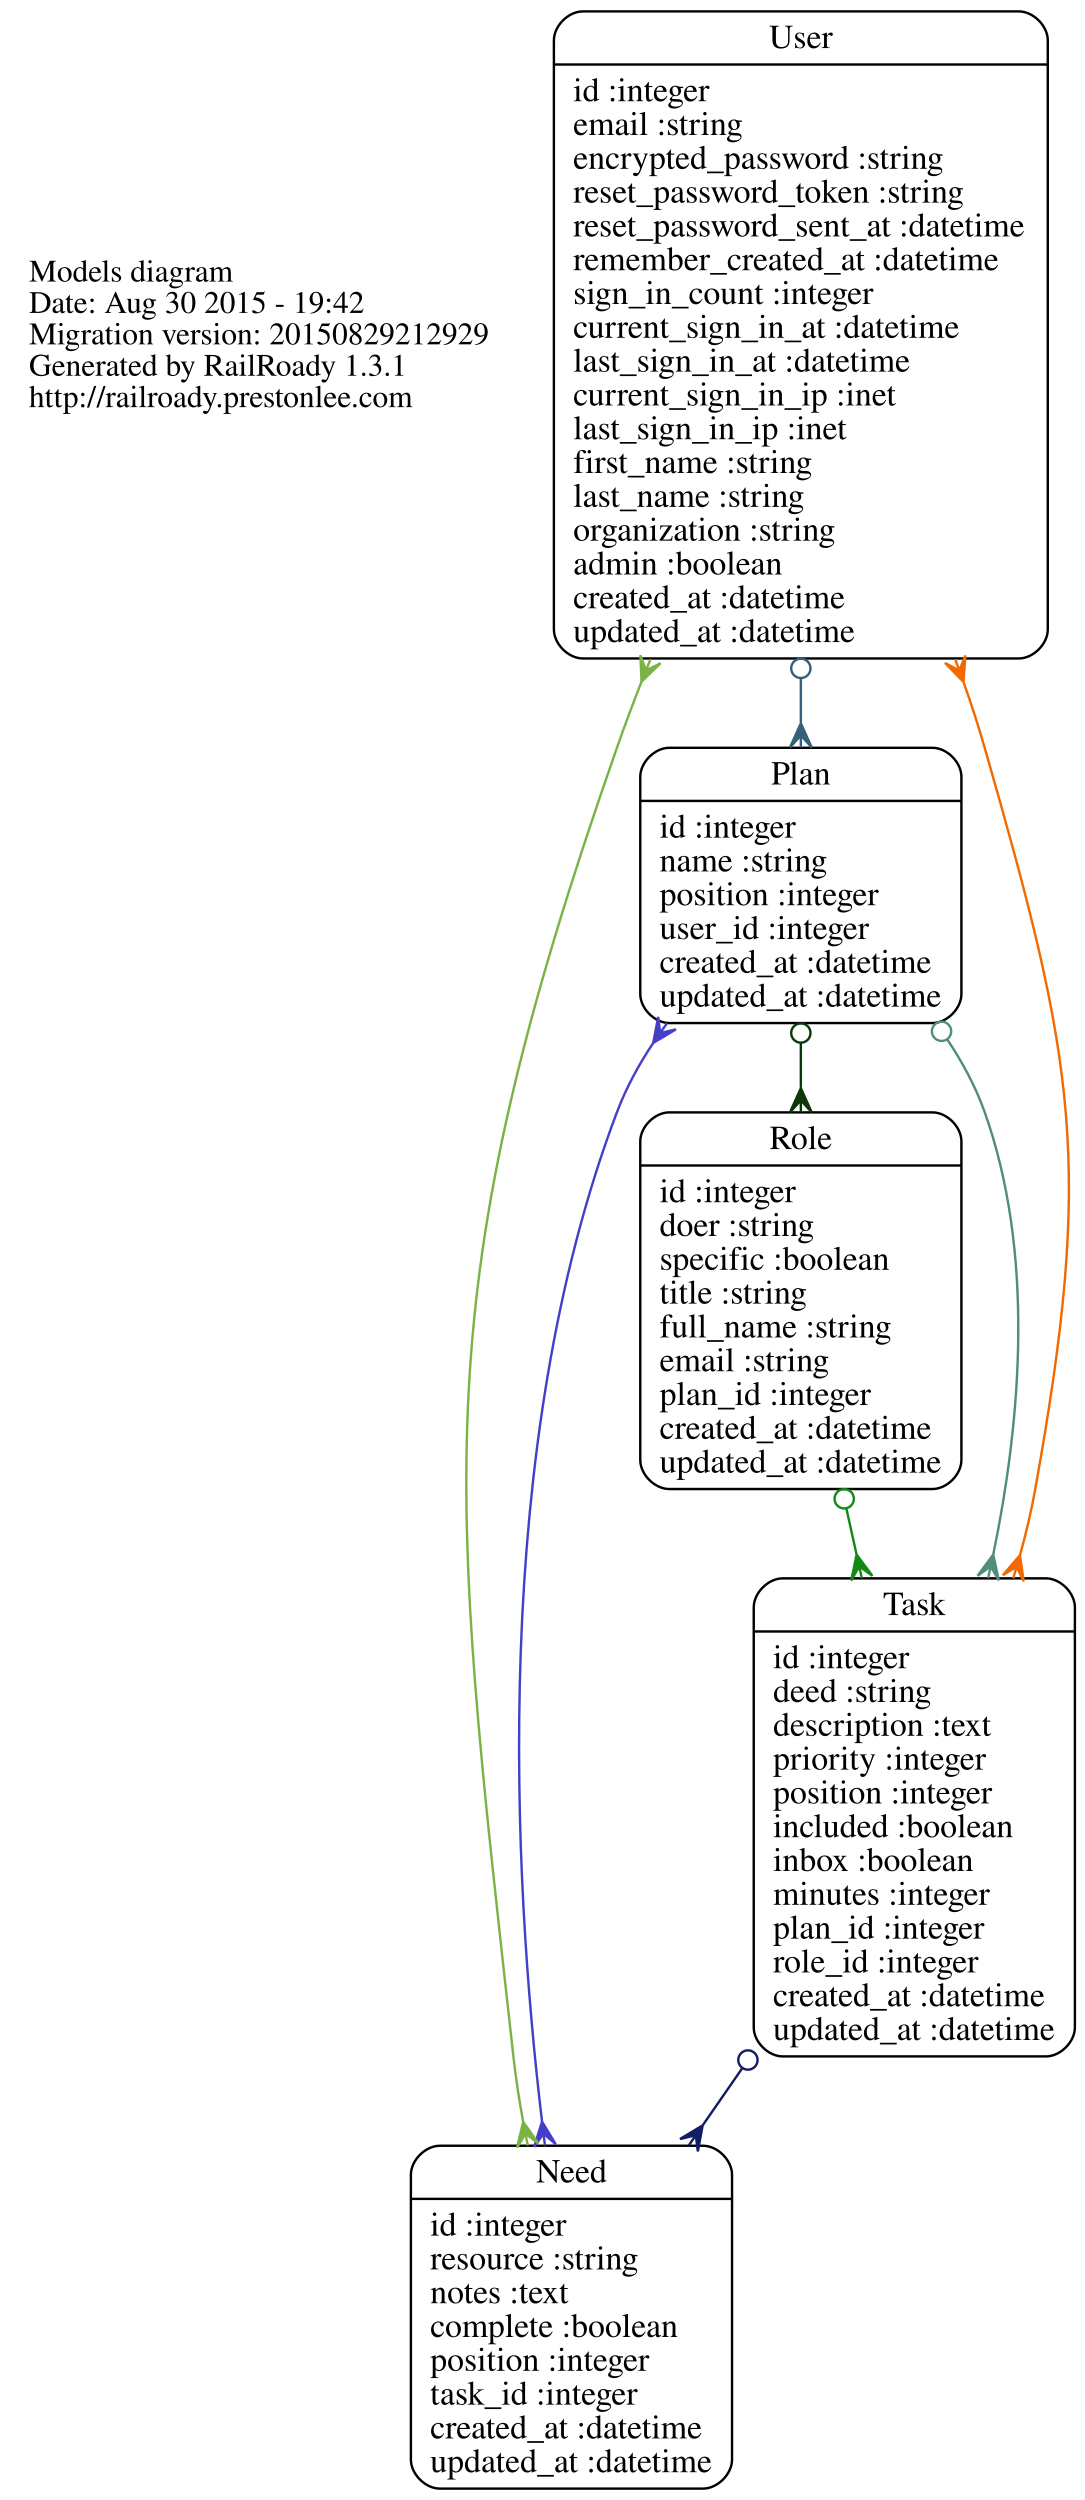
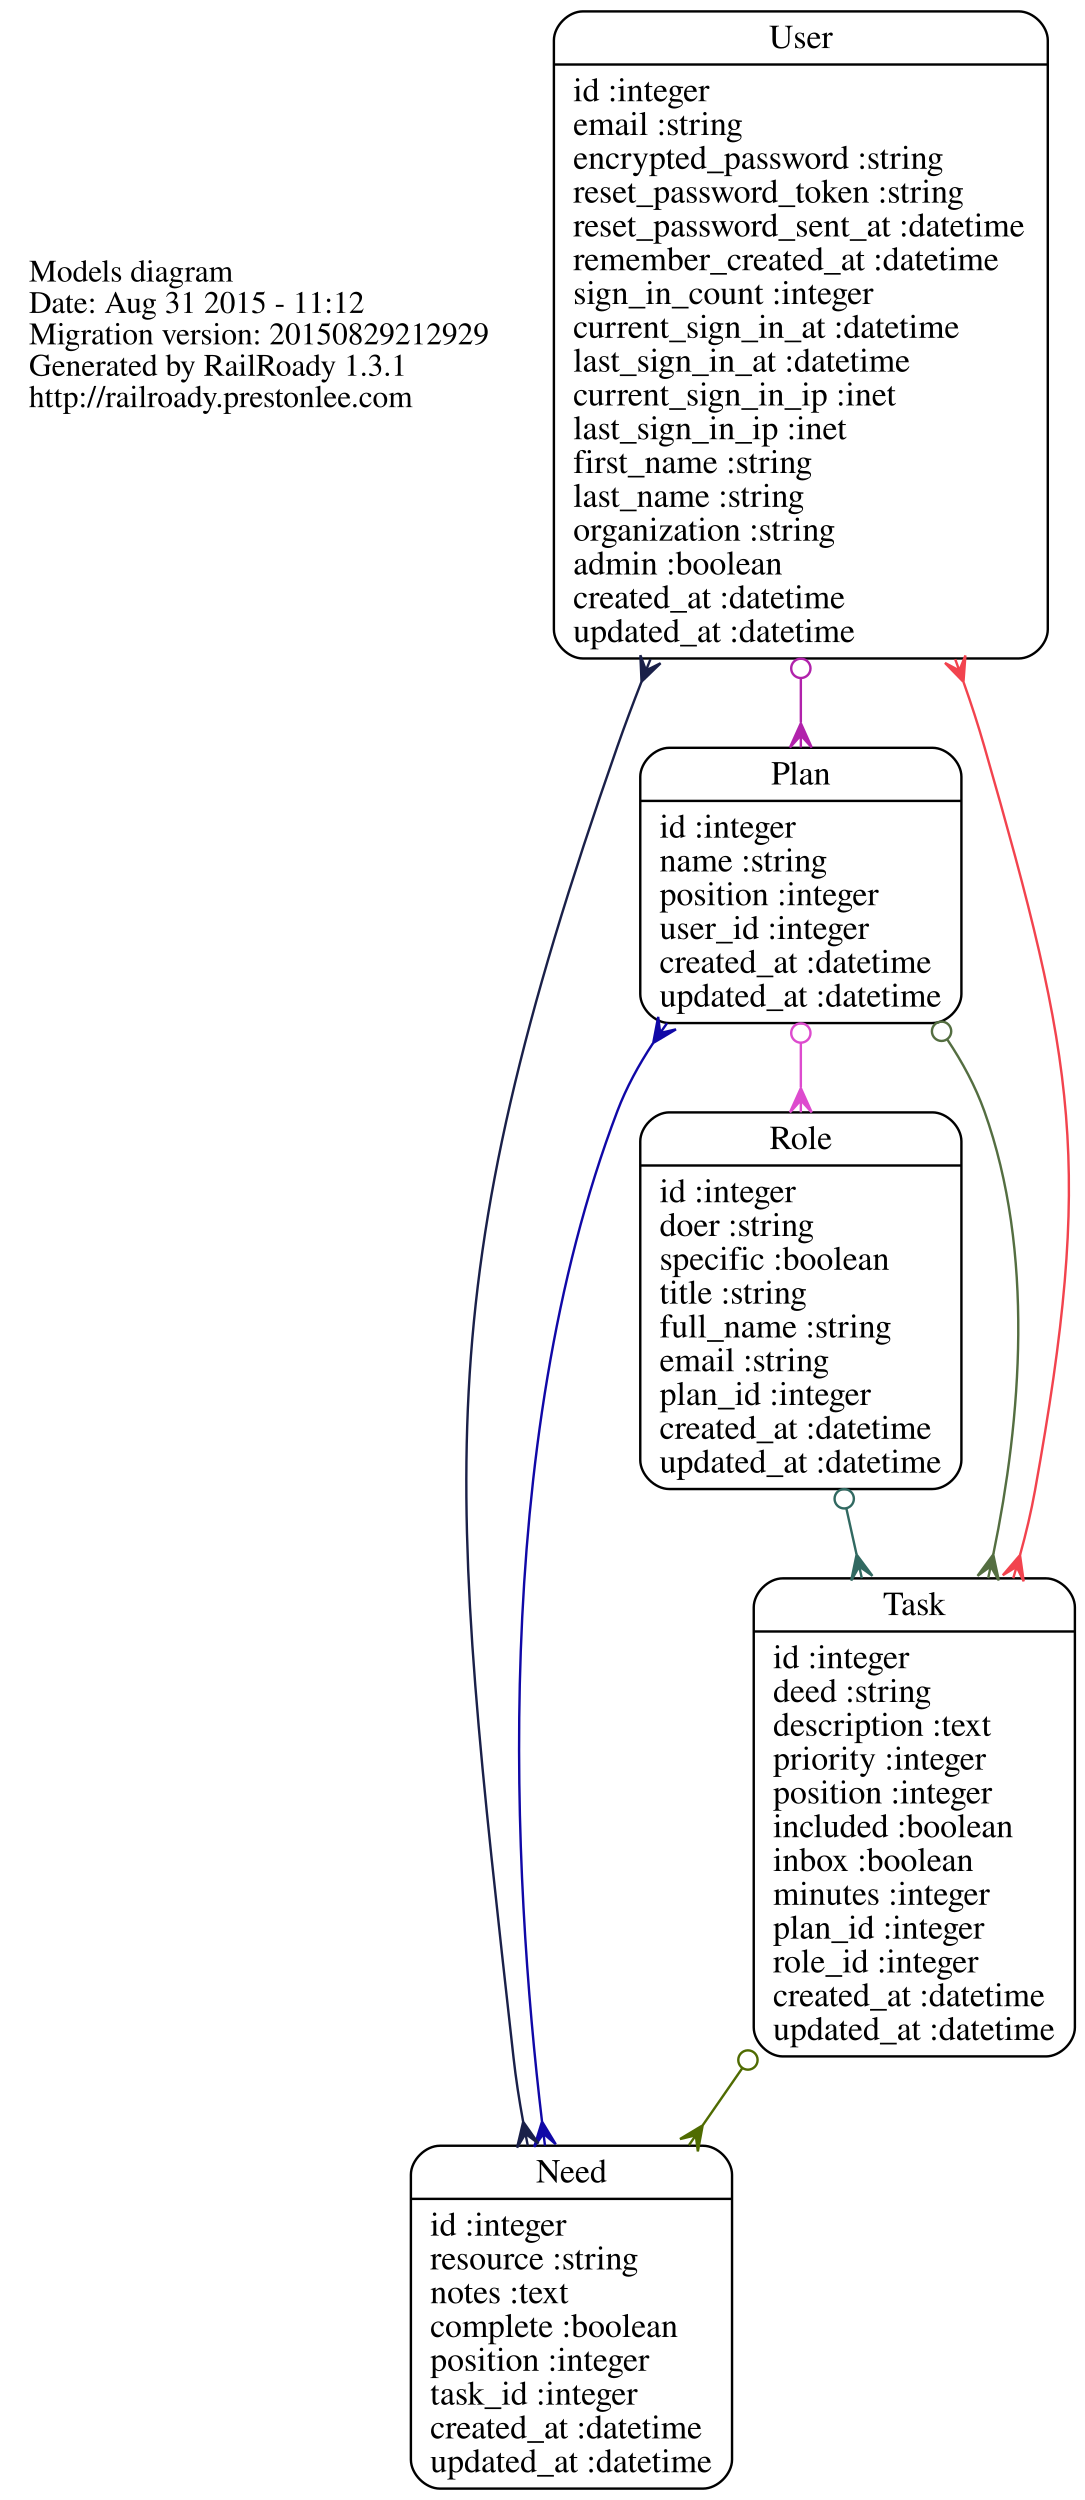
<svg xmlns="http://www.w3.org/2000/svg" width="449pt" height="1035pt" viewBox="0.00 0.00 449.19 1035.00">
  <g id="graph0" class="graph" transform="scale(1 1) rotate(0) translate(4 1031)">
    <polygon fill="none" stroke="none" points="-4,4 -4,-1031 445.193,-1031 445.193,4 -4,4" />
    <g id="node1" class="node">
      <text text-anchor="start" x="8" y="-914.6" font-family="Times,serif" font-size="13.00">Models diagram</text>
-       <text text-anchor="start" x="8" y="-901.6" font-family="Times,serif" font-size="13.00">Date: Aug 30 2015 - 19:42</text>
+       <text text-anchor="start" x="8" y="-901.6" font-family="Times,serif" font-size="13.00">Date: Aug 31 2015 - 11:12</text>
      <text text-anchor="start" x="8" y="-888.6" font-family="Times,serif" font-size="13.00">Migration version: 20150829212929</text>
      <text text-anchor="start" x="8" y="-875.6" font-family="Times,serif" font-size="13.00">Generated by RailRoady 1.3.1</text>
      <text text-anchor="start" x="8" y="-862.6" font-family="Times,serif" font-size="13.00">http://railroady.prestonlee.com</text>
    </g>
    <g id="node2" class="node">
      <path fill="none" stroke="black" d="M178.182,-0.5C178.182,-0.5 287.193,-0.5 287.193,-0.5 293.193,-0.5 299.193,-6.5 299.193,-12.5 299.193,-12.5 299.193,-130.5 299.193,-130.5 299.193,-136.5 293.193,-142.5 287.193,-142.5 287.193,-142.5 178.182,-142.5 178.182,-142.5 172.182,-142.5 166.182,-136.5 166.182,-130.5 166.182,-130.5 166.182,-12.5 166.182,-12.5 166.182,-6.5 172.182,-0.5 178.182,-0.5" />
      <text text-anchor="middle" x="232.688" y="-127.3" font-family="Times,serif" font-size="14.00">Need</text>
      <polyline fill="none" stroke="black" points="166.182,-120.5 299.193,-120.5 " />
      <text text-anchor="start" x="174.182" y="-105.3" font-family="Times,serif" font-size="14.00">id :integer</text>
      <text text-anchor="start" x="174.182" y="-91.3" font-family="Times,serif" font-size="14.00">resource :string</text>
      <text text-anchor="start" x="174.182" y="-77.3" font-family="Times,serif" font-size="14.00">notes :text</text>
      <text text-anchor="start" x="174.182" y="-63.3" font-family="Times,serif" font-size="14.00">complete :boolean</text>
      <text text-anchor="start" x="174.182" y="-49.3" font-family="Times,serif" font-size="14.00">position :integer</text>
      <text text-anchor="start" x="174.182" y="-35.3" font-family="Times,serif" font-size="14.00">task_id :integer</text>
      <text text-anchor="start" x="174.182" y="-21.3" font-family="Times,serif" font-size="14.00">created_at :datetime</text>
      <text text-anchor="start" x="174.182" y="-7.3" font-family="Times,serif" font-size="14.00">updated_at :datetime</text>
    </g>
    <g id="node3" class="node">
      <path fill="none" stroke="black" d="M273.182,-607.5C273.182,-607.5 382.193,-607.5 382.193,-607.5 388.193,-607.5 394.193,-613.5 394.193,-619.5 394.193,-619.5 394.193,-709.5 394.193,-709.5 394.193,-715.5 388.193,-721.5 382.193,-721.5 382.193,-721.5 273.182,-721.5 273.182,-721.5 267.182,-721.5 261.182,-715.5 261.182,-709.5 261.182,-709.5 261.182,-619.5 261.182,-619.5 261.182,-613.5 267.182,-607.5 273.182,-607.5" />
      <text text-anchor="middle" x="327.688" y="-706.3" font-family="Times,serif" font-size="14.00">Plan</text>
      <polyline fill="none" stroke="black" points="261.182,-699.5 394.193,-699.5 " />
      <text text-anchor="start" x="269.182" y="-684.3" font-family="Times,serif" font-size="14.00">id :integer</text>
      <text text-anchor="start" x="269.182" y="-670.3" font-family="Times,serif" font-size="14.00">name :string</text>
      <text text-anchor="start" x="269.182" y="-656.3" font-family="Times,serif" font-size="14.00">position :integer</text>
      <text text-anchor="start" x="269.182" y="-642.3" font-family="Times,serif" font-size="14.00">user_id :integer</text>
      <text text-anchor="start" x="269.182" y="-628.3" font-family="Times,serif" font-size="14.00">created_at :datetime</text>
      <text text-anchor="start" x="269.182" y="-614.3" font-family="Times,serif" font-size="14.00">updated_at :datetime</text>
    </g>
    <g id="edge3" class="edge">
-       <path fill="none" stroke="#433fc9" d="M266.425,-599.088C260.528,-590.17 255.378,-580.718 251.688,-571 198.699,-431.47 208.441,-253.896 220.469,-152.727" />
-       <polygon fill="#433fc9" stroke="#433fc9" points="266.554,-599.272 268.598,-610.046 269.42,-603.369 272.286,-607.467 272.286,-607.467 272.286,-607.467 269.42,-603.369 275.973,-604.887 266.554,-599.272 266.554,-599.272" />
-       <polygon fill="#433fc9" stroke="#433fc9" points="220.497,-152.504 226.181,-143.126 221.105,-147.541 221.714,-142.578 221.714,-142.578 221.714,-142.578 221.105,-147.541 217.248,-142.03 220.497,-152.504 220.497,-152.504" />
+       <path fill="none" stroke="#1008a7" d="M266.425,-599.088C260.528,-590.17 255.378,-580.718 251.688,-571 198.699,-431.47 208.441,-253.896 220.469,-152.727" />
+       <polygon fill="#1008a7" stroke="#1008a7" points="266.554,-599.272 268.598,-610.046 269.42,-603.369 272.286,-607.467 272.286,-607.467 272.286,-607.467 269.42,-603.369 275.973,-604.887 266.554,-599.272 266.554,-599.272" />
+       <polygon fill="#1008a7" stroke="#1008a7" points="220.497,-152.504 226.181,-143.126 221.105,-147.541 221.714,-142.578 221.714,-142.578 221.714,-142.578 221.105,-147.541 217.248,-142.03 220.497,-152.504 220.497,-152.504" />
    </g>
    <g id="node4" class="node">
      <path fill="none" stroke="black" d="M273.182,-414.5C273.182,-414.5 382.193,-414.5 382.193,-414.5 388.193,-414.5 394.193,-420.5 394.193,-426.5 394.193,-426.5 394.193,-558.5 394.193,-558.5 394.193,-564.5 388.193,-570.5 382.193,-570.5 382.193,-570.5 273.182,-570.5 273.182,-570.5 267.182,-570.5 261.182,-564.5 261.182,-558.5 261.182,-558.5 261.182,-426.5 261.182,-426.5 261.182,-420.5 267.182,-414.5 273.182,-414.5" />
      <text text-anchor="middle" x="327.688" y="-555.3" font-family="Times,serif" font-size="14.00">Role</text>
      <polyline fill="none" stroke="black" points="261.182,-548.5 394.193,-548.5 " />
      <text text-anchor="start" x="269.182" y="-533.3" font-family="Times,serif" font-size="14.00">id :integer</text>
      <text text-anchor="start" x="269.182" y="-519.3" font-family="Times,serif" font-size="14.00">doer :string</text>
      <text text-anchor="start" x="269.182" y="-505.3" font-family="Times,serif" font-size="14.00">specific :boolean</text>
      <text text-anchor="start" x="269.182" y="-491.3" font-family="Times,serif" font-size="14.00">title :string</text>
      <text text-anchor="start" x="269.182" y="-477.3" font-family="Times,serif" font-size="14.00">full_name :string</text>
      <text text-anchor="start" x="269.182" y="-463.3" font-family="Times,serif" font-size="14.00">email :string</text>
      <text text-anchor="start" x="269.182" y="-449.3" font-family="Times,serif" font-size="14.00">plan_id :integer</text>
      <text text-anchor="start" x="269.182" y="-435.3" font-family="Times,serif" font-size="14.00">created_at :datetime</text>
      <text text-anchor="start" x="269.182" y="-421.3" font-family="Times,serif" font-size="14.00">updated_at :datetime</text>
    </g>
    <g id="edge2" class="edge">
-       <path fill="none" stroke="#0c3809" d="M327.688,-599.228C327.688,-593.22 327.688,-587.064 327.688,-580.892" />
-       <ellipse fill="none" stroke="#0c3809" cx="327.688" cy="-603.365" rx="4" ry="4" />
-       <polygon fill="#0c3809" stroke="#0c3809" points="327.688,-580.513 332.188,-570.513 327.688,-575.513 327.688,-570.513 327.688,-570.513 327.688,-570.513 327.688,-575.513 323.188,-570.513 327.688,-580.513 327.688,-580.513" />
+       <path fill="none" stroke="#dd4bce" d="M327.688,-599.228C327.688,-593.22 327.688,-587.064 327.688,-580.892" />
+       <ellipse fill="none" stroke="#dd4bce" cx="327.688" cy="-603.365" rx="4" ry="4" />
+       <polygon fill="#dd4bce" stroke="#dd4bce" points="327.688,-580.513 332.188,-570.513 327.688,-575.513 327.688,-570.513 327.688,-570.513 327.688,-570.513 327.688,-575.513 323.188,-570.513 327.688,-580.513 327.688,-580.513" />
    </g>
    <g id="node5" class="node">
      <path fill="none" stroke="black" d="M320.182,-179.5C320.182,-179.5 429.193,-179.5 429.193,-179.5 435.193,-179.5 441.193,-185.5 441.193,-191.5 441.193,-191.5 441.193,-365.5 441.193,-365.5 441.193,-371.5 435.193,-377.5 429.193,-377.5 429.193,-377.5 320.182,-377.5 320.182,-377.5 314.182,-377.5 308.182,-371.5 308.182,-365.5 308.182,-365.5 308.182,-191.5 308.182,-191.5 308.182,-185.5 314.182,-179.5 320.182,-179.5" />
      <text text-anchor="middle" x="374.688" y="-362.3" font-family="Times,serif" font-size="14.00">Task</text>
      <polyline fill="none" stroke="black" points="308.182,-355.5 441.193,-355.5 " />
      <text text-anchor="start" x="316.182" y="-340.3" font-family="Times,serif" font-size="14.00">id :integer</text>
      <text text-anchor="start" x="316.182" y="-326.3" font-family="Times,serif" font-size="14.00">deed :string</text>
      <text text-anchor="start" x="316.182" y="-312.3" font-family="Times,serif" font-size="14.00">description :text</text>
      <text text-anchor="start" x="316.182" y="-298.3" font-family="Times,serif" font-size="14.00">priority :integer</text>
      <text text-anchor="start" x="316.182" y="-284.3" font-family="Times,serif" font-size="14.00">position :integer</text>
      <text text-anchor="start" x="316.182" y="-270.3" font-family="Times,serif" font-size="14.00">included :boolean</text>
      <text text-anchor="start" x="316.182" y="-256.3" font-family="Times,serif" font-size="14.00">inbox :boolean</text>
      <text text-anchor="start" x="316.182" y="-242.3" font-family="Times,serif" font-size="14.00">minutes :integer</text>
      <text text-anchor="start" x="316.182" y="-228.3" font-family="Times,serif" font-size="14.00">plan_id :integer</text>
      <text text-anchor="start" x="316.182" y="-214.3" font-family="Times,serif" font-size="14.00">role_id :integer</text>
      <text text-anchor="start" x="316.182" y="-200.3" font-family="Times,serif" font-size="14.00">created_at :datetime</text>
      <text text-anchor="start" x="316.182" y="-186.3" font-family="Times,serif" font-size="14.00">updated_at :datetime</text>
    </g>
    <g id="edge1" class="edge">
-       <path fill="none" stroke="#508d7c" d="M388.362,-600.66C394.6,-591.301 399.994,-581.313 403.688,-571 424.595,-512.621 419.008,-443.726 407.421,-387.575" />
-       <ellipse fill="none" stroke="#508d7c" cx="385.973" cy="-604.08" rx="4" ry="4" />
-       <polygon fill="#508d7c" stroke="#508d7c" points="407.379,-387.38 409.673,-376.656 406.327,-382.492 405.274,-377.604 405.274,-377.604 405.274,-377.604 406.327,-382.492 400.875,-378.551 407.379,-387.38 407.379,-387.38" />
+       <path fill="none" stroke="#546e41" d="M388.362,-600.66C394.6,-591.301 399.994,-581.313 403.688,-571 424.595,-512.621 419.008,-443.726 407.421,-387.575" />
+       <ellipse fill="none" stroke="#546e41" cx="385.973" cy="-604.08" rx="4" ry="4" />
+       <polygon fill="#546e41" stroke="#546e41" points="407.379,-387.38 409.673,-376.656 406.327,-382.492 405.274,-377.604 405.274,-377.604 405.274,-377.604 406.327,-382.492 400.875,-378.551 407.379,-387.38 407.379,-387.38" />
    </g>
    <g id="edge4" class="edge">
-       <path fill="none" stroke="#118b14" d="M346.544,-406.447C347.926,-400.214 349.33,-393.881 350.736,-387.537" />
-       <ellipse fill="none" stroke="#118b14" cx="345.655" cy="-410.458" rx="4" ry="4" />
-       <polygon fill="#118b14" stroke="#118b14" points="350.78,-387.337 357.338,-378.548 351.863,-382.456 352.945,-377.574 352.945,-377.574 352.945,-377.574 351.863,-382.456 348.552,-376.6 350.78,-387.337 350.78,-387.337" />
+       <path fill="none" stroke="#316961" d="M346.544,-406.447C347.926,-400.214 349.33,-393.881 350.736,-387.537" />
+       <ellipse fill="none" stroke="#316961" cx="345.655" cy="-410.458" rx="4" ry="4" />
+       <polygon fill="#316961" stroke="#316961" points="350.78,-387.337 357.338,-378.548 351.863,-382.456 352.945,-377.574 352.945,-377.574 352.945,-377.574 351.863,-382.456 348.552,-376.6 350.78,-387.337 350.78,-387.337" />
    </g>
    <g id="edge5" class="edge">
-       <path fill="none" stroke="#131d61" d="M303.404,-174.59C297.917,-166.669 292.432,-158.75 287.081,-151.025" />
-       <ellipse fill="none" stroke="#131d61" cx="305.776" cy="-178.014" rx="4" ry="4" />
-       <polygon fill="#131d61" stroke="#131d61" points="287.026,-150.947 285.031,-140.164 284.179,-146.836 281.332,-142.726 281.332,-142.726 281.332,-142.726 284.179,-146.836 277.633,-145.289 287.026,-150.947 287.026,-150.947" />
+       <path fill="none" stroke="#4f6b01" d="M303.404,-174.59C297.917,-166.669 292.432,-158.75 287.081,-151.025" />
+       <ellipse fill="none" stroke="#4f6b01" cx="305.776" cy="-178.014" rx="4" ry="4" />
+       <polygon fill="#4f6b01" stroke="#4f6b01" points="287.026,-150.947 285.031,-140.164 284.179,-146.836 281.332,-142.726 281.332,-142.726 281.332,-142.726 284.179,-146.836 277.633,-145.289 287.026,-150.947 287.026,-150.947" />
    </g>
    <g id="node6" class="node">
      <path fill="none" stroke="black" d="M237.41,-758.5C237.41,-758.5 417.966,-758.5 417.966,-758.5 423.966,-758.5 429.966,-764.5 429.966,-770.5 429.966,-770.5 429.966,-1014.5 429.966,-1014.5 429.966,-1020.5 423.966,-1026.5 417.966,-1026.5 417.966,-1026.5 237.41,-1026.5 237.41,-1026.5 231.41,-1026.5 225.41,-1020.5 225.41,-1014.5 225.41,-1014.5 225.41,-770.5 225.41,-770.5 225.41,-764.5 231.41,-758.5 237.41,-758.5" />
      <text text-anchor="middle" x="327.688" y="-1011.3" font-family="Times,serif" font-size="14.00">User</text>
      <polyline fill="none" stroke="black" points="225.41,-1004.5 429.966,-1004.5 " />
      <text text-anchor="start" x="233.41" y="-989.3" font-family="Times,serif" font-size="14.00">id :integer</text>
      <text text-anchor="start" x="233.41" y="-975.3" font-family="Times,serif" font-size="14.00">email :string</text>
      <text text-anchor="start" x="233.41" y="-961.3" font-family="Times,serif" font-size="14.00">encrypted_password :string</text>
      <text text-anchor="start" x="233.41" y="-947.3" font-family="Times,serif" font-size="14.00">reset_password_token :string</text>
      <text text-anchor="start" x="233.41" y="-933.3" font-family="Times,serif" font-size="14.00">reset_password_sent_at :datetime</text>
      <text text-anchor="start" x="233.41" y="-919.3" font-family="Times,serif" font-size="14.00">remember_created_at :datetime</text>
      <text text-anchor="start" x="233.41" y="-905.3" font-family="Times,serif" font-size="14.00">sign_in_count :integer</text>
      <text text-anchor="start" x="233.41" y="-891.3" font-family="Times,serif" font-size="14.00">current_sign_in_at :datetime</text>
      <text text-anchor="start" x="233.41" y="-877.3" font-family="Times,serif" font-size="14.00">last_sign_in_at :datetime</text>
      <text text-anchor="start" x="233.41" y="-863.3" font-family="Times,serif" font-size="14.00">current_sign_in_ip :inet</text>
      <text text-anchor="start" x="233.41" y="-849.3" font-family="Times,serif" font-size="14.00">last_sign_in_ip :inet</text>
      <text text-anchor="start" x="233.41" y="-835.3" font-family="Times,serif" font-size="14.00">first_name :string</text>
      <text text-anchor="start" x="233.41" y="-821.3" font-family="Times,serif" font-size="14.00">last_name :string</text>
      <text text-anchor="start" x="233.41" y="-807.3" font-family="Times,serif" font-size="14.00">organization :string</text>
      <text text-anchor="start" x="233.41" y="-793.3" font-family="Times,serif" font-size="14.00">admin :boolean</text>
      <text text-anchor="start" x="233.41" y="-779.3" font-family="Times,serif" font-size="14.00">created_at :datetime</text>
      <text text-anchor="start" x="233.41" y="-765.3" font-family="Times,serif" font-size="14.00">updated_at :datetime</text>
    </g>
    <g id="edge8" class="edge">
-       <path fill="none" stroke="#7ab245" d="M261.67,-748.8C258.137,-739.793 254.775,-730.809 251.688,-722 171.61,-493.539 181.913,-419.604 208.688,-179 209.647,-170.378 211.031,-161.434 212.656,-152.559" />
-       <polygon fill="#7ab245" stroke="#7ab245" points="261.709,-748.898 261.229,-759.854 263.559,-753.543 265.41,-758.188 265.41,-758.188 265.41,-758.188 263.559,-753.543 269.59,-756.523 261.709,-748.898 261.709,-748.898" />
-       <polygon fill="#7ab245" stroke="#7ab245" points="212.686,-152.408 219.003,-143.444 213.635,-147.499 214.585,-142.59 214.585,-142.59 214.585,-142.59 213.635,-147.499 210.166,-141.735 212.686,-152.408 212.686,-152.408" />
+       <path fill="none" stroke="#1a2049" d="M261.67,-748.8C258.137,-739.793 254.775,-730.809 251.688,-722 171.61,-493.539 181.913,-419.604 208.688,-179 209.647,-170.378 211.031,-161.434 212.656,-152.559" />
+       <polygon fill="#1a2049" stroke="#1a2049" points="261.709,-748.898 261.229,-759.854 263.559,-753.543 265.41,-758.188 265.41,-758.188 265.41,-758.188 263.559,-753.543 269.59,-756.523 261.709,-748.898 261.709,-748.898" />
+       <polygon fill="#1a2049" stroke="#1a2049" points="212.686,-152.408 219.003,-143.444 213.635,-147.499 214.585,-142.59 214.585,-142.59 214.585,-142.59 213.635,-147.499 210.166,-141.735 212.686,-152.408 212.686,-152.408" />
    </g>
    <g id="edge6" class="edge">
-       <path fill="none" stroke="#365f7a" d="M327.688,-750.33C327.688,-744.087 327.688,-737.967 327.688,-732.052" />
-       <ellipse fill="none" stroke="#365f7a" cx="327.688" cy="-754.401" rx="4" ry="4" />
-       <polygon fill="#365f7a" stroke="#365f7a" points="327.688,-731.645 332.188,-721.645 327.688,-726.645 327.688,-721.645 327.688,-721.645 327.688,-721.645 327.688,-726.645 323.188,-721.645 327.688,-731.645 327.688,-731.645" />
+       <path fill="none" stroke="#b122ab" d="M327.688,-750.33C327.688,-744.087 327.688,-737.967 327.688,-732.052" />
+       <ellipse fill="none" stroke="#b122ab" cx="327.688" cy="-754.401" rx="4" ry="4" />
+       <polygon fill="#b122ab" stroke="#b122ab" points="327.688,-731.645 332.188,-721.645 327.688,-726.645 327.688,-721.645 327.688,-721.645 327.688,-721.645 327.688,-726.645 323.188,-721.645 327.688,-731.645 327.688,-731.645" />
    </g>
    <g id="edge7" class="edge">
-       <path fill="none" stroke="#f16a01" d="M395.133,-748.55C398.28,-739.659 401.169,-730.763 403.688,-722 441.585,-590.131 448.976,-549.04 424.688,-414 423.101,-405.177 420.972,-396.177 418.485,-387.224" />
-       <polygon fill="#f16a01" stroke="#f16a01" points="395.044,-748.793 387.393,-756.649 393.333,-753.491 391.622,-758.189 391.622,-758.189 391.622,-758.189 393.333,-753.491 395.85,-759.729 395.044,-748.793 395.044,-748.793" />
-       <polygon fill="#f16a01" stroke="#f16a01" points="418.46,-387.137 419.974,-376.276 417.058,-382.338 415.655,-377.538 415.655,-377.538 415.655,-377.538 417.058,-382.338 411.336,-378.8 418.46,-387.137 418.46,-387.137" />
+       <path fill="none" stroke="#f2434e" d="M395.133,-748.55C398.28,-739.659 401.169,-730.763 403.688,-722 441.585,-590.131 448.976,-549.04 424.688,-414 423.101,-405.177 420.972,-396.177 418.485,-387.224" />
+       <polygon fill="#f2434e" stroke="#f2434e" points="395.044,-748.793 387.393,-756.649 393.333,-753.491 391.622,-758.189 391.622,-758.189 391.622,-758.189 393.333,-753.491 395.85,-759.729 395.044,-748.793 395.044,-748.793" />
+       <polygon fill="#f2434e" stroke="#f2434e" points="418.46,-387.137 419.974,-376.276 417.058,-382.338 415.655,-377.538 415.655,-377.538 415.655,-377.538 417.058,-382.338 411.336,-378.8 418.46,-387.137 418.46,-387.137" />
    </g>
  </g>
</svg>
